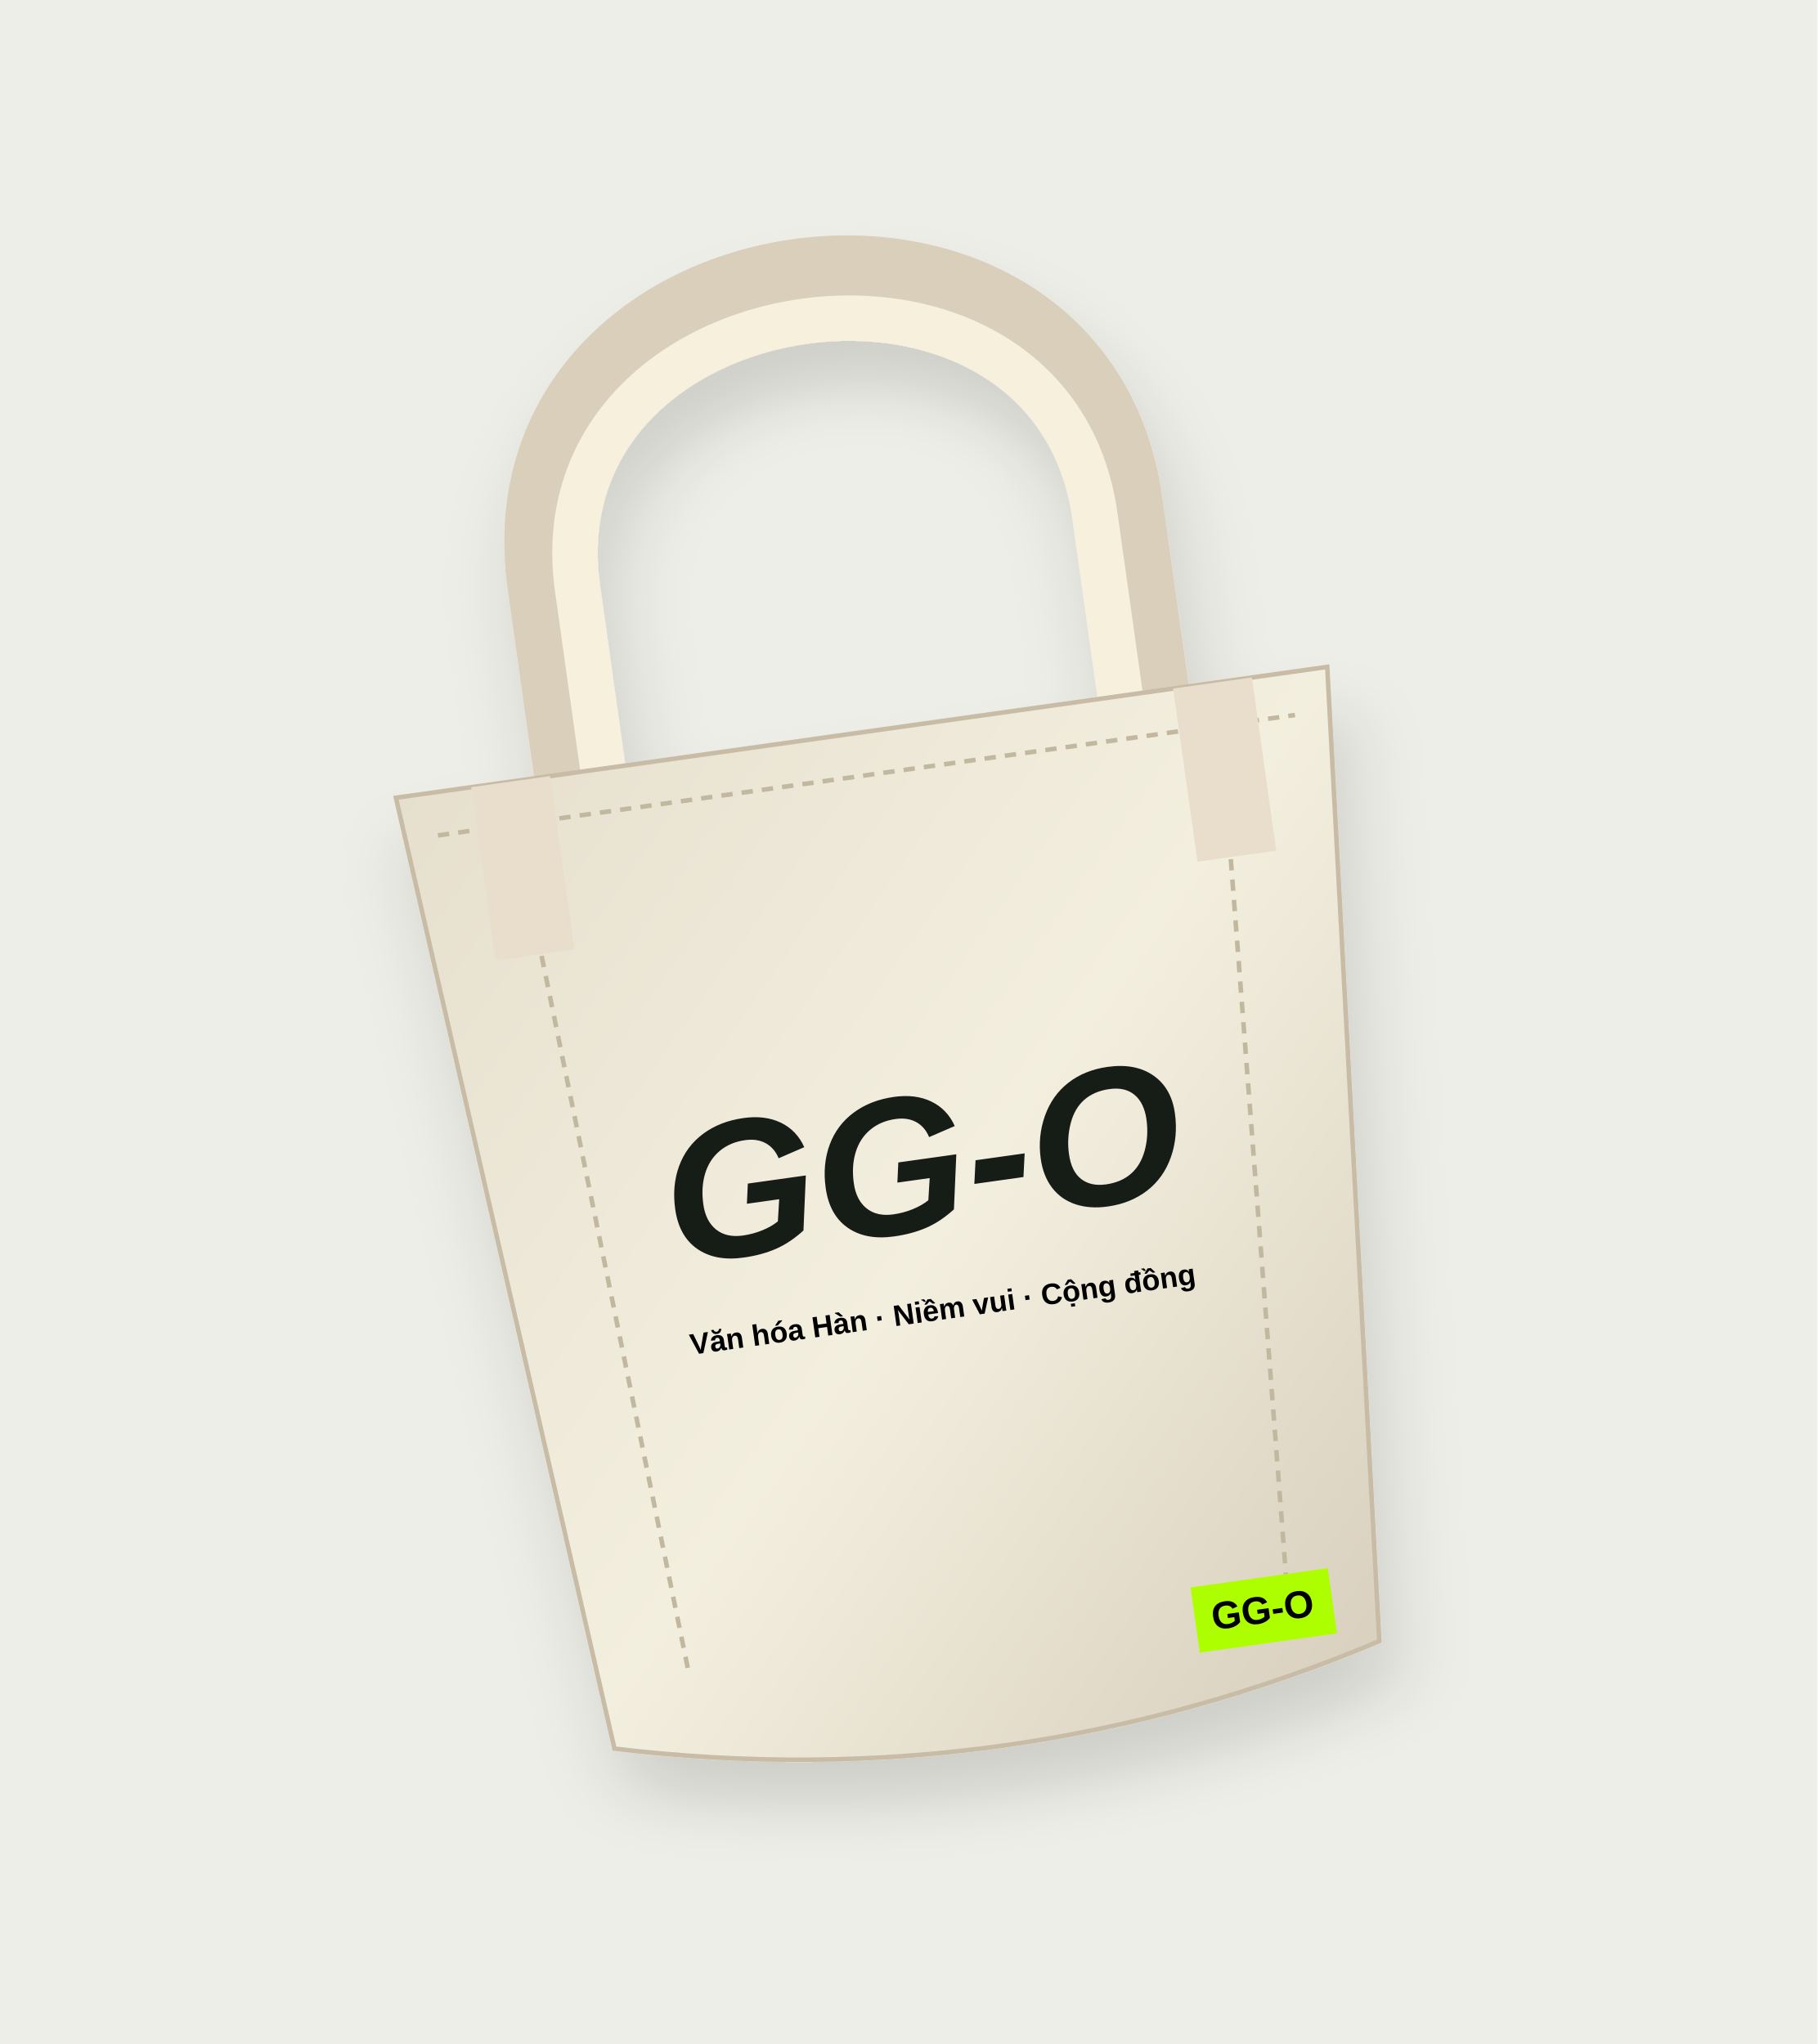
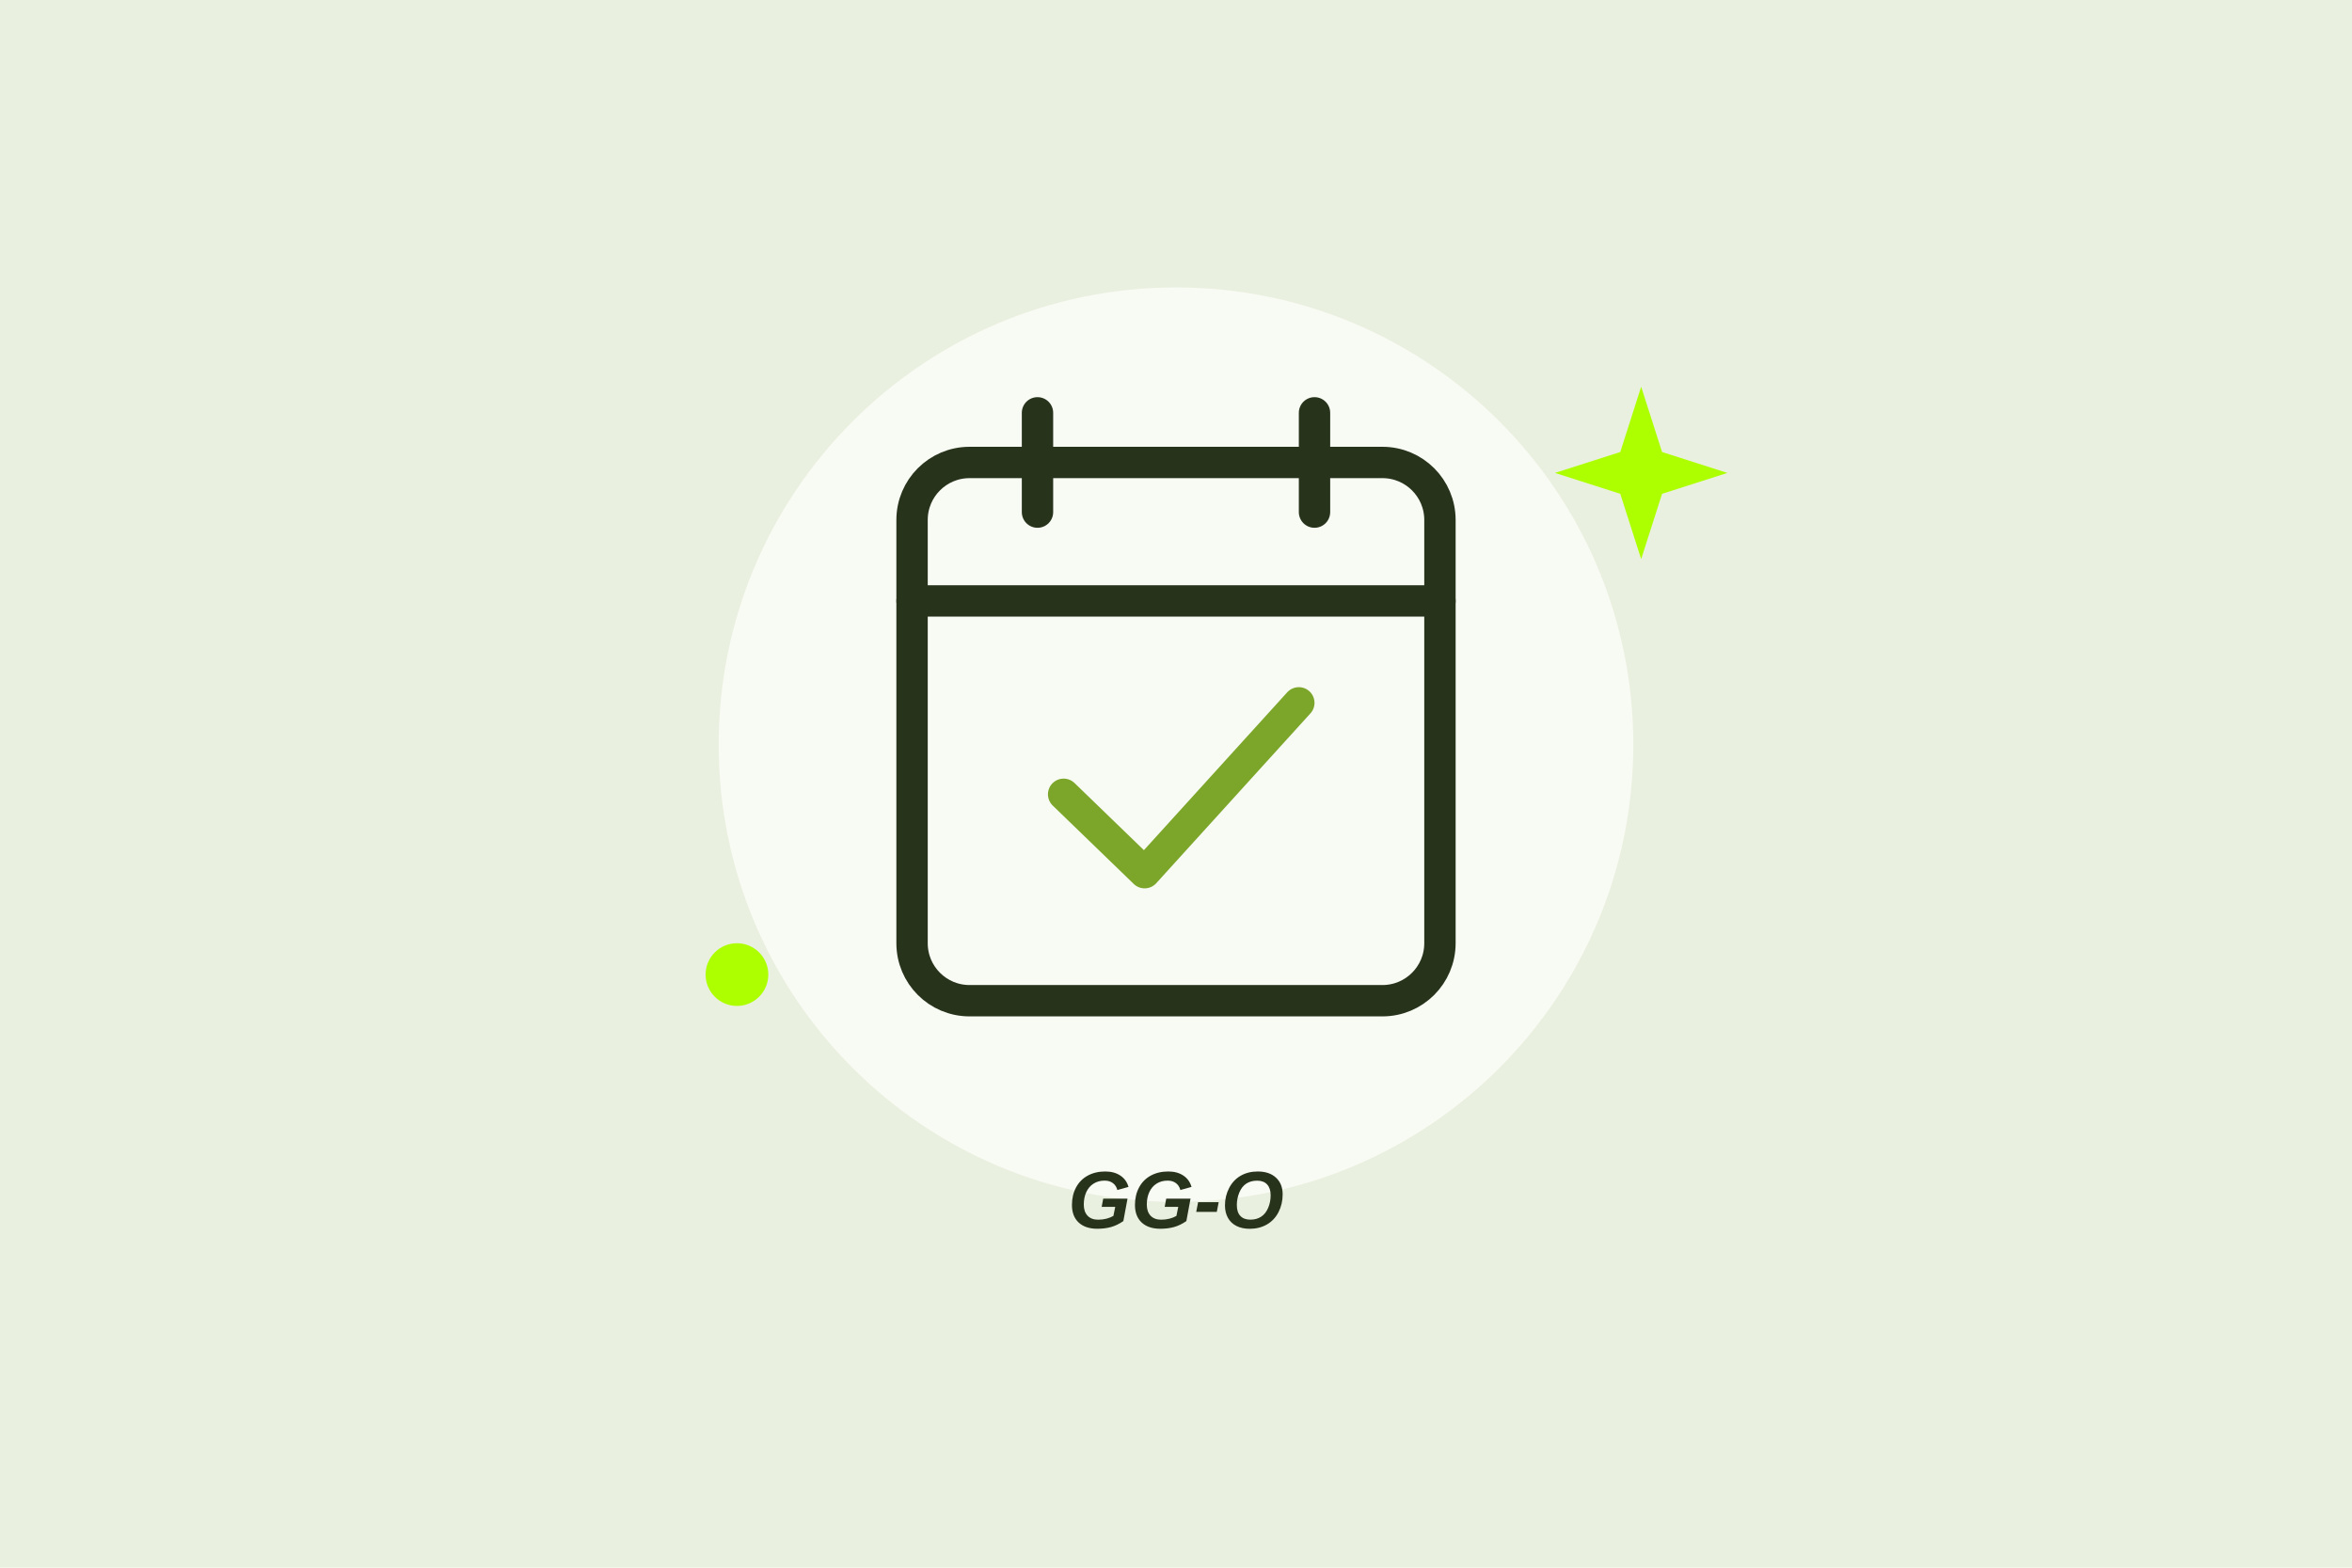
- <svg xmlns="http://www.w3.org/2000/svg" width="800" height="900" viewBox="0 0 800 900">
-   <defs>
-     <filter id="shadow" x="-50%" y="-50%" width="200%" height="200%">
-       <feDropShadow dx="4" dy="20" stdDeviation="15" flood-opacity=".13" />
-     </filter>
-     <linearGradient id="canvas" x2="1" y2="1">
-       <stop stop-color="#e6dfce" />
-       <stop offset=".5" stop-color="#f3efdf" />
-       <stop offset="1" stop-color="#d5cbb9" />
-     </linearGradient>
-     <linearGradient id="black">
-       <stop stop-color="#353632" />
-       <stop offset=".5" stop-color="#171915" />
-       <stop offset="1" stop-color="#373832" />
-     </linearGradient>
-     <linearGradient id="pink" x2="1" y2="1">
-       <stop stop-color="#ce696e" />
-       <stop offset=".5" stop-color="#e19b97" />
-       <stop offset="1" stop-color="#ae4753" />
-     </linearGradient>
-   </defs>
-   <rect width="800" height="900" fill="#eeeee8" />
-   <g transform="rotate(-8 400 470)" filter="url(#shadow)">
-     <path d="M272 339v-102c0-157 256-157 256 0v102" fill="none" stroke="#d9cfba" stroke-width="35" />
-     <path d="M285 340v-99c0-137 230-137 230 0v99" fill="none" stroke="#f7f0dd" stroke-width="20" />
-     <path d="M193 321l37 428q170 45 340 0l37-428Z" fill="url(#canvas)" stroke="#c8bca6" stroke-width="2" />
-     <path d="M209 340h381M244 354l23 366M556 354l-23 366" fill="none" stroke="#c1b89f" stroke-width="2" stroke-dasharray="5 4" />
-     <path d="M244 321v77M556 321v77" stroke="#e8decb" stroke-width="35" />
-     <text x="400" y="542" text-anchor="middle" font-family="Arial,sans-serif" font-style="italic" font-size="86" font-weight="900" fill="#181a16">GG-O</text>
-     <text x="400" y="582" text-anchor="middle" font-family="Arial,sans-serif" font-size="13" font-weight="bold" textLength="300" lengthAdjust="spacingAndGlyphs">Văn hóa Hàn · Niềm vui · Cộng đồng</text>
-     <rect x="491" y="714" width="61" height="29" fill="#adff00" />
-     <text x="521" y="734" text-anchor="middle" font-family="Arial" font-size="17" font-weight="bold">GG-O</text>
+ <svg xmlns="http://www.w3.org/2000/svg" width="900" height="600" viewBox="0 0 900 600">
+   <rect width="900" height="600" fill="#eaf0df" />
+   <circle cx="450" cy="285" r="175" fill="#f8faf4" />
+   <g fill="none" stroke="#28331c" stroke-width="12" stroke-linecap="round" stroke-linejoin="round">
+     <rect x="349" y="177" width="202" height="206" rx="22" />
+     <path d="M349 230h202M397 158v38M503 158v38" />
+     <path d="m407 304 31 30 59-65" stroke="#7ca629" />
  </g>
+   <path d="m628 148 8 25 25 8-25 8-8 25-8-25-25-8 25-8Z" fill="#adff00" />
+   <circle cx="282" cy="373" r="12" fill="#adff00" />
+   <text x="450" y="470" text-anchor="middle" font-family="Arial,sans-serif" font-size="31" font-weight="900" font-style="italic" fill="#28331c">GG-O</text>
</svg>
